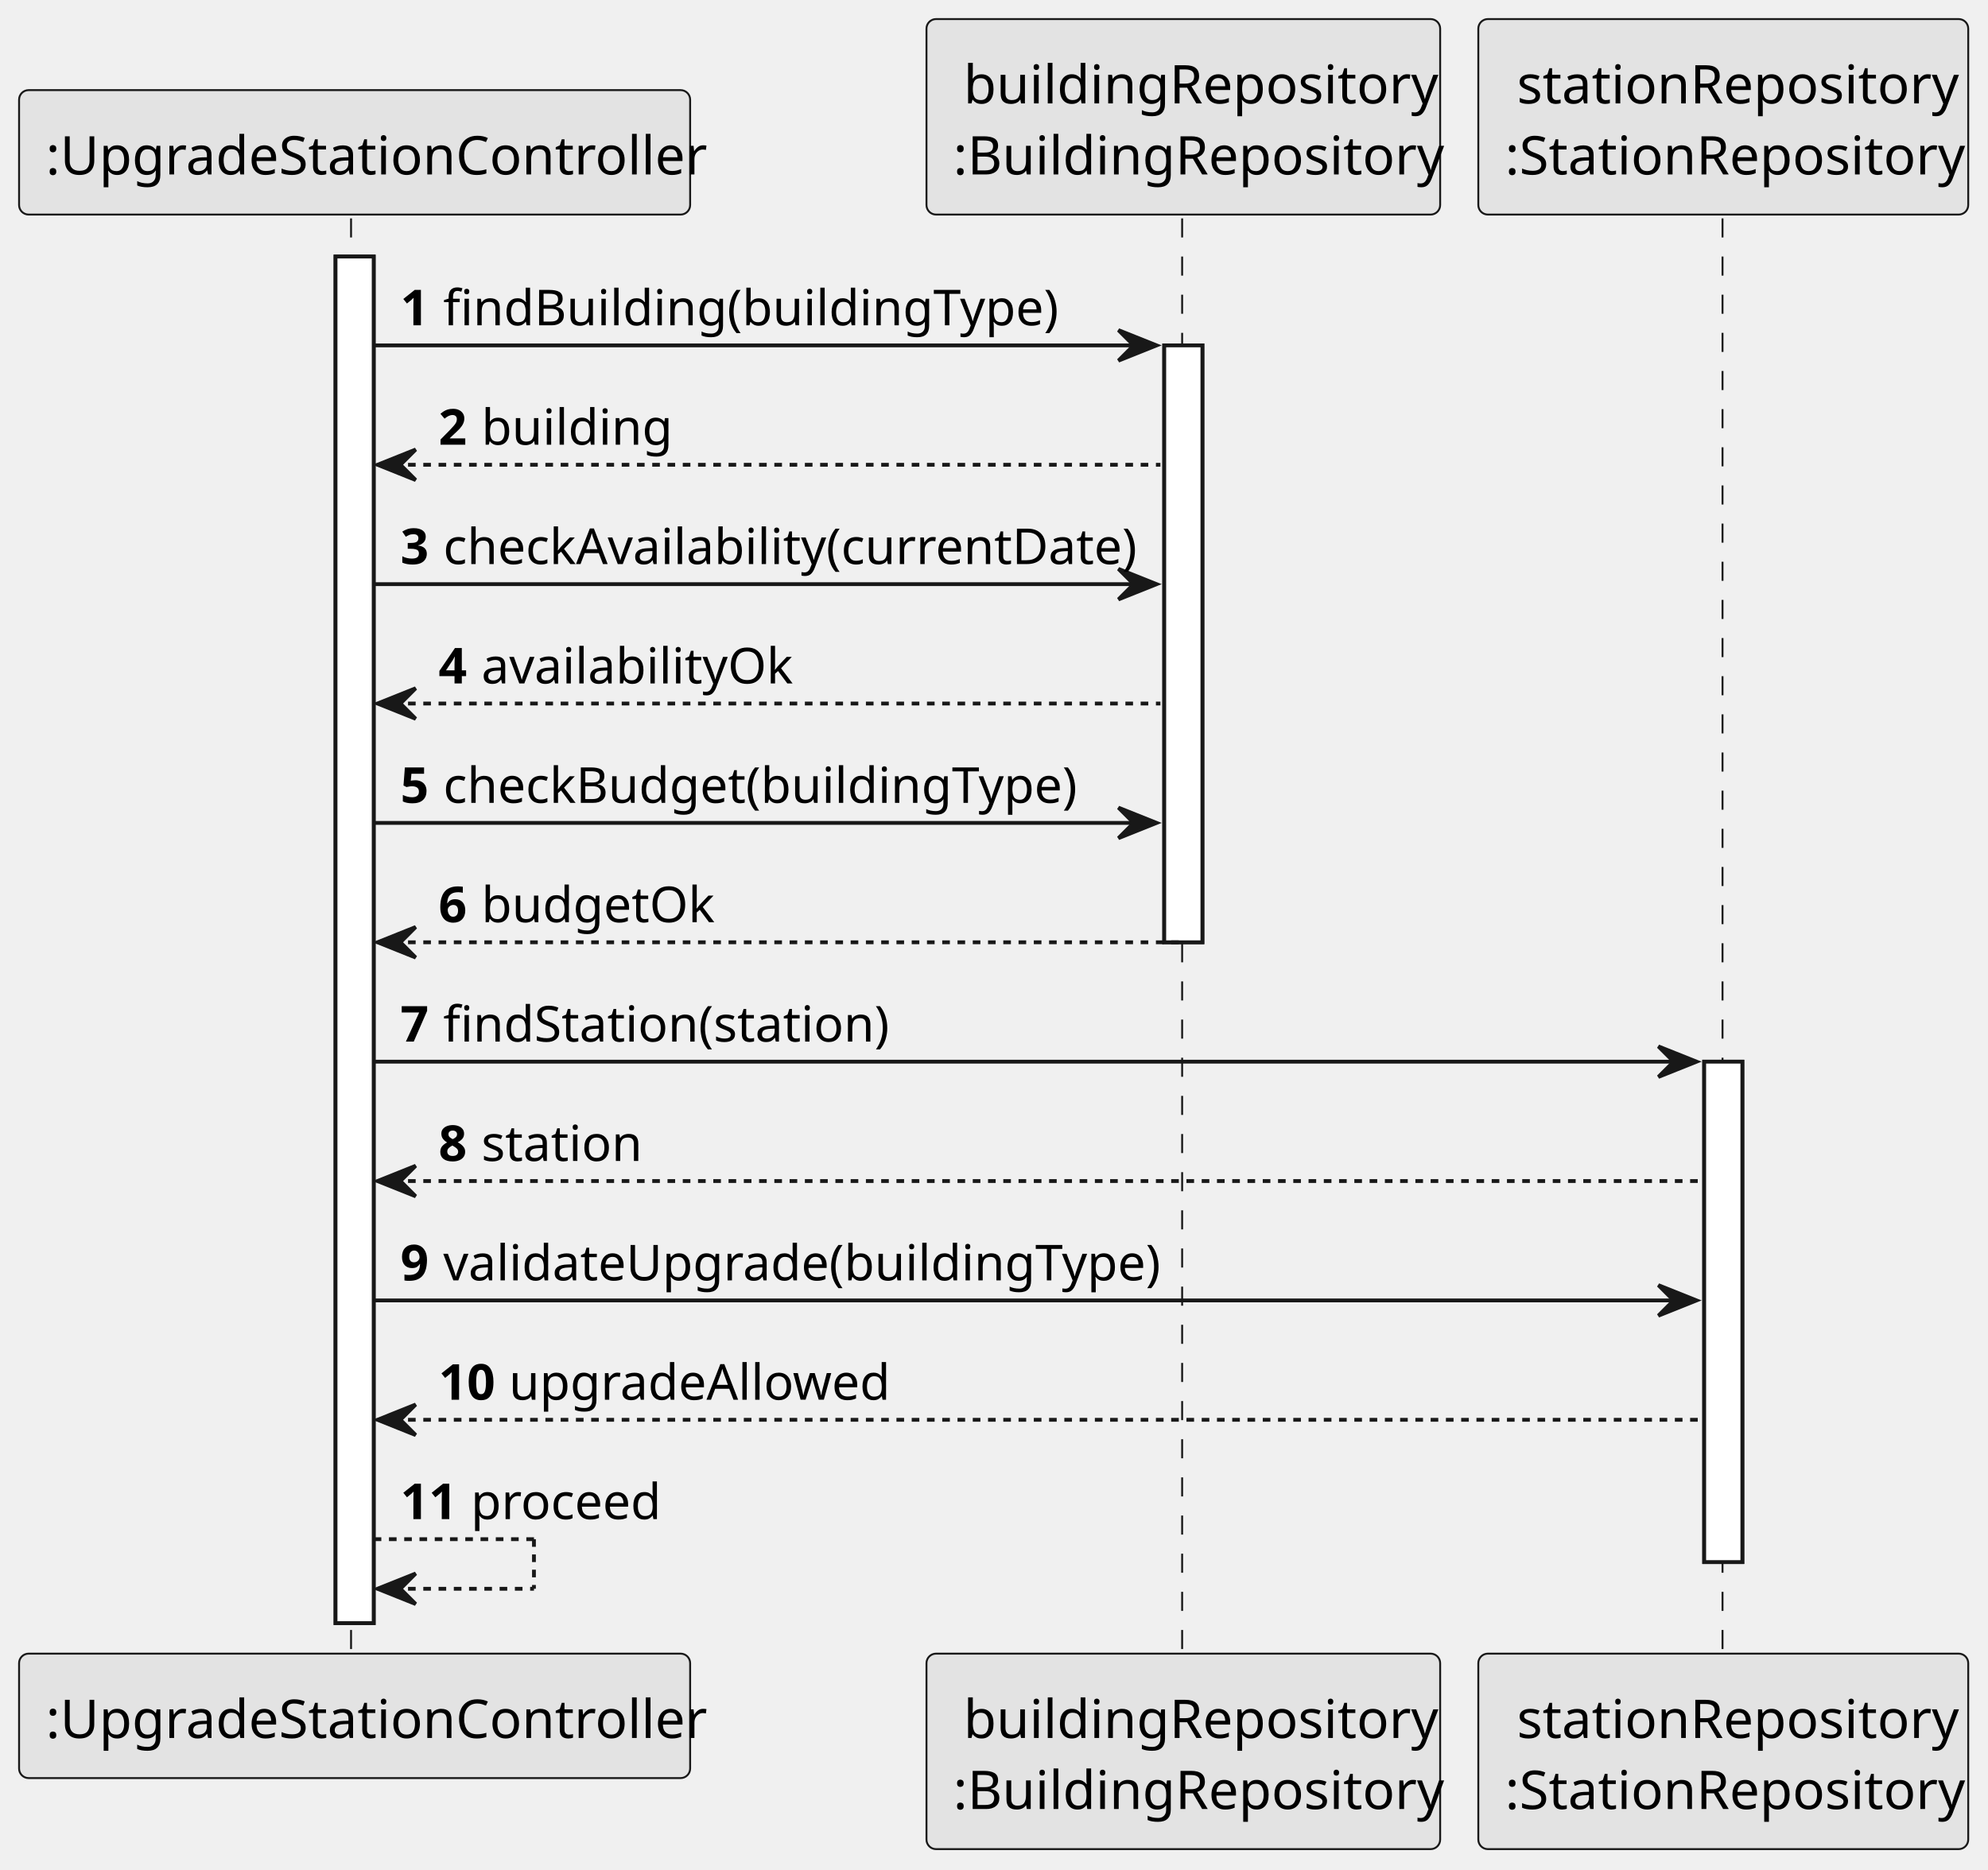
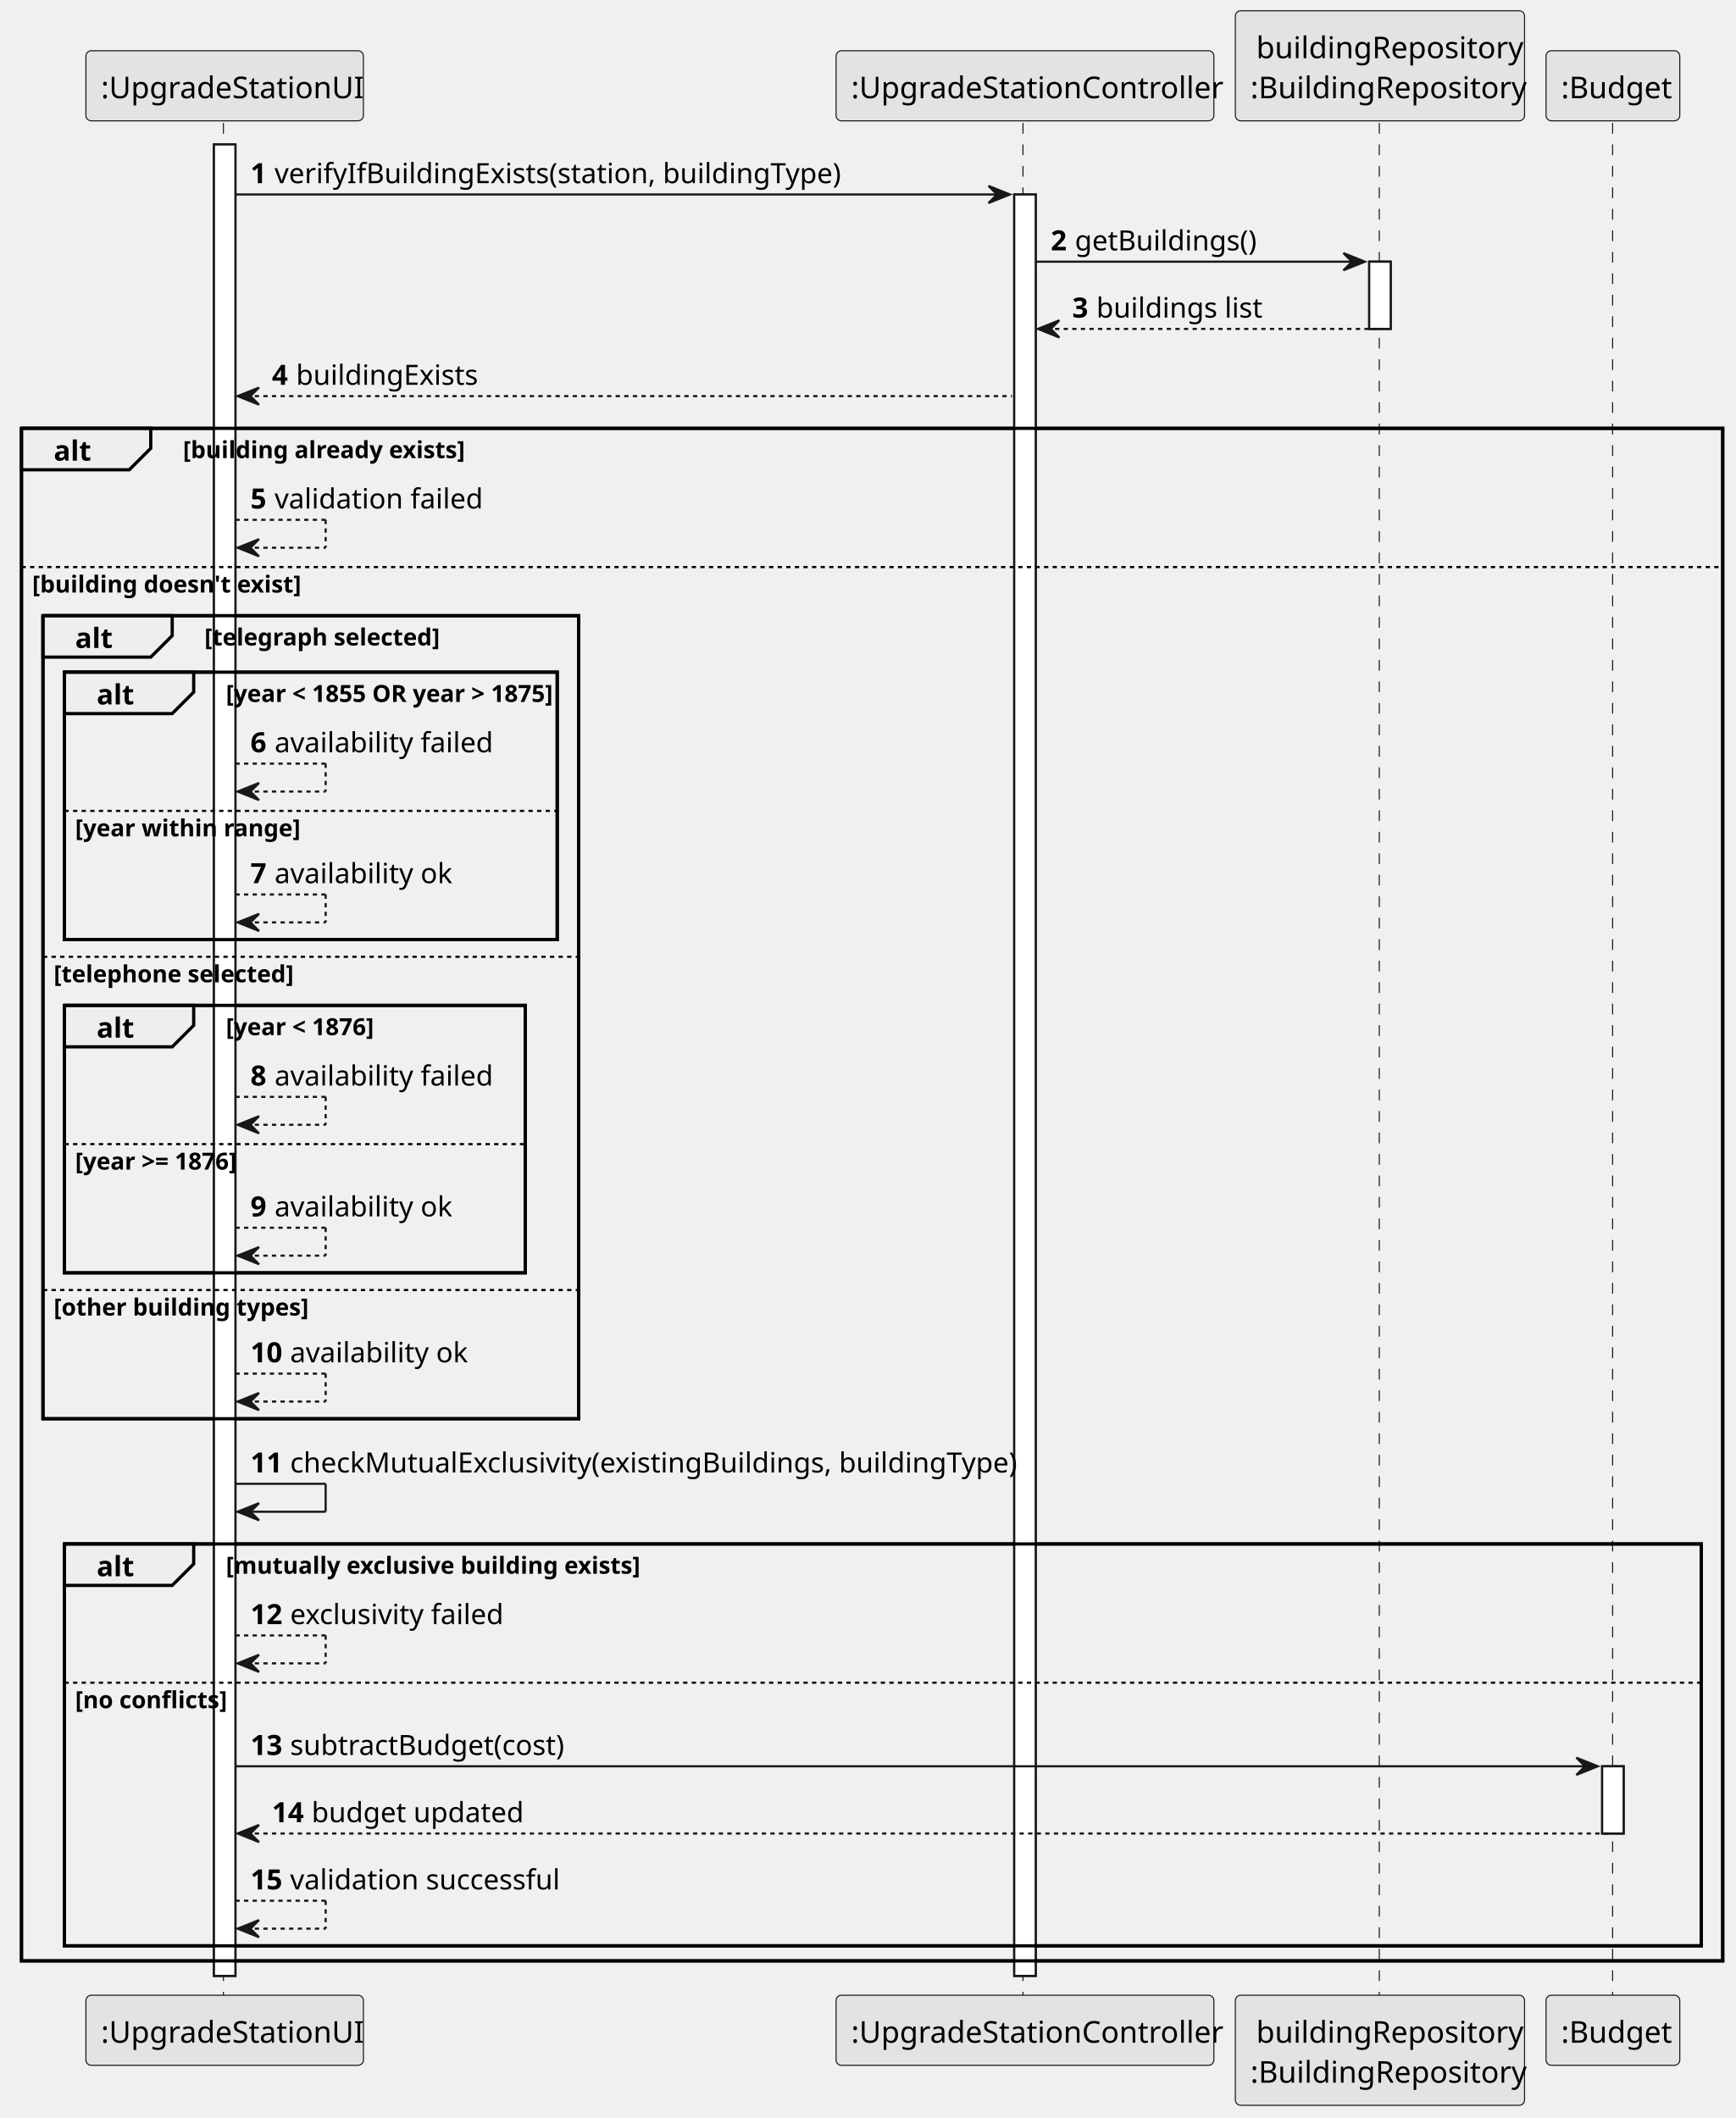
- <svg xmlns="http://www.w3.org/2000/svg" contentStyleType="text/css" height="490px" preserveAspectRatio="none" style="width:521px;height:490px;background:#FFFFFF;" version="1.1" viewBox="0 0 521 490" width="521px" zoomAndPan="magnify">
+ <svg xmlns="http://www.w3.org/2000/svg" contentStyleType="text/css" height="986px" preserveAspectRatio="none" style="width:808px;height:986px;background:#FFFFFF;" version="1.1" viewBox="0 0 808 986" width="808px" zoomAndPan="magnify">
  <defs />
  <g>
-     <rect fill="#FFFFFF" height="358.201" style="stroke:#181818;stroke-width:1.0;" width="10" x="87.934" y="67.242" />
-     <rect fill="#FFFFFF" height="156.455" style="stroke:#181818;stroke-width:1.0;" width="10" x="305.116" y="90.533" />
-     <rect fill="#FFFFFF" height="131.164" style="stroke:#181818;stroke-width:1.0;" width="10" x="446.622" y="278.279" />
-     <line style="stroke:#181818;stroke-width:0.5;stroke-dasharray:5.0,5.0;" x1="92" x2="92" y1="57.242" y2="434.443" />
-     <line style="stroke:#181818;stroke-width:0.5;stroke-dasharray:5.0,5.0;" x1="309.806" x2="309.806" y1="57.242" y2="434.443" />
-     <line style="stroke:#181818;stroke-width:0.5;stroke-dasharray:5.0,5.0;" x1="451.426" x2="451.426" y1="57.242" y2="434.443" />
-     <rect fill="#E3E3E3" height="32.621" rx="2.5" ry="2.5" style="stroke:#181818;stroke-width:0.5;" width="175.868" x="5" y="23.621" />
-     <text fill="#000000" font-family="sans-serif" font-size="14" lengthAdjust="spacing" textLength="161.868" x="12" y="45.728">:UpgradeStationController</text>
-     <rect fill="#E3E3E3" height="32.621" rx="2.5" ry="2.5" style="stroke:#181818;stroke-width:0.5;" width="175.868" x="5" y="433.443" />
-     <text fill="#000000" font-family="sans-serif" font-size="14" lengthAdjust="spacing" textLength="161.868" x="12" y="455.551">:UpgradeStationController</text>
-     <rect fill="#E3E3E3" height="51.242" rx="2.5" ry="2.5" style="stroke:#181818;stroke-width:0.5;" width="134.62" x="242.806" y="5" />
-     <text fill="#000000" font-family="sans-serif" font-size="14" lengthAdjust="spacing" textLength="115.179" x="252.526" y="27.107">buildingRepository</text>
-     <text fill="#000000" font-family="sans-serif" font-size="14" lengthAdjust="spacing" textLength="120.62" x="249.806" y="45.728">:BuildingRepository</text>
-     <rect fill="#E3E3E3" height="51.242" rx="2.5" ry="2.5" style="stroke:#181818;stroke-width:0.5;" width="134.62" x="242.806" y="433.443" />
-     <text fill="#000000" font-family="sans-serif" font-size="14" lengthAdjust="spacing" textLength="115.179" x="252.526" y="455.551">buildingRepository</text>
-     <text fill="#000000" font-family="sans-serif" font-size="14" lengthAdjust="spacing" textLength="120.62" x="249.806" y="474.172">:BuildingRepository</text>
-     <rect fill="#E3E3E3" height="51.242" rx="2.5" ry="2.5" style="stroke:#181818;stroke-width:0.5;" width="128.393" x="387.426" y="5" />
-     <text fill="#000000" font-family="sans-serif" font-size="14" lengthAdjust="spacing" textLength="108.165" x="397.54" y="27.107">stationRepository</text>
-     <text fill="#000000" font-family="sans-serif" font-size="14" lengthAdjust="spacing" textLength="114.393" x="394.426" y="45.728">:StationRepository</text>
-     <rect fill="#E3E3E3" height="51.242" rx="2.5" ry="2.5" style="stroke:#181818;stroke-width:0.5;" width="128.393" x="387.426" y="433.443" />
-     <text fill="#000000" font-family="sans-serif" font-size="14" lengthAdjust="spacing" textLength="108.165" x="397.54" y="455.551">stationRepository</text>
-     <text fill="#000000" font-family="sans-serif" font-size="14" lengthAdjust="spacing" textLength="114.393" x="394.426" y="474.172">:StationRepository</text>
-     <rect fill="#FFFFFF" height="358.201" style="stroke:#181818;stroke-width:1.0;" width="10" x="87.934" y="67.242" />
-     <rect fill="#FFFFFF" height="156.455" style="stroke:#181818;stroke-width:1.0;" width="10" x="305.116" y="90.533" />
-     <rect fill="#FFFFFF" height="131.164" style="stroke:#181818;stroke-width:1.0;" width="10" x="446.622" y="278.279" />
-     <polygon fill="#181818" points="293.116,86.533,303.116,90.533,293.116,94.533,297.116,90.533" style="stroke:#181818;stroke-width:1.0;" />
-     <line style="stroke:#181818;stroke-width:1.0;" x1="97.934" x2="299.116" y1="90.533" y2="90.533" />
-     <text fill="#000000" font-family="sans-serif" font-size="13" font-weight="bold" lengthAdjust="spacing" textLength="7.23" x="104.934" y="85.27">1</text>
-     <text fill="#000000" font-family="sans-serif" font-size="13" lengthAdjust="spacing" textLength="149.589" x="116.164" y="85.27">findBuilding(buildingType)</text>
-     <polygon fill="#181818" points="108.934,117.824,98.934,121.824,108.934,125.824,104.934,121.824" style="stroke:#181818;stroke-width:1.0;" />
-     <line style="stroke:#181818;stroke-width:1.0;stroke-dasharray:2.0,2.0;" x1="102.934" x2="304.116" y1="121.824" y2="121.824" />
-     <text fill="#000000" font-family="sans-serif" font-size="13" font-weight="bold" lengthAdjust="spacing" textLength="7.23" x="114.934" y="116.561">2</text>
-     <text fill="#000000" font-family="sans-serif" font-size="13" lengthAdjust="spacing" textLength="44.815" x="126.164" y="116.561">building</text>
-     <polygon fill="#181818" points="293.116,149.115,303.116,153.115,293.116,157.115,297.116,153.115" style="stroke:#181818;stroke-width:1.0;" />
-     <line style="stroke:#181818;stroke-width:1.0;" x1="97.934" x2="299.116" y1="153.115" y2="153.115" />
-     <text fill="#000000" font-family="sans-serif" font-size="13" font-weight="bold" lengthAdjust="spacing" textLength="7.23" x="104.934" y="147.852">3</text>
-     <text fill="#000000" font-family="sans-serif" font-size="13" lengthAdjust="spacing" textLength="171.952" x="116.164" y="147.852">checkAvailability(currentDate)</text>
-     <polygon fill="#181818" points="108.934,180.406,98.934,184.406,108.934,188.406,104.934,184.406" style="stroke:#181818;stroke-width:1.0;" />
-     <line style="stroke:#181818;stroke-width:1.0;stroke-dasharray:2.0,2.0;" x1="102.934" x2="304.116" y1="184.406" y2="184.406" />
-     <text fill="#000000" font-family="sans-serif" font-size="13" font-weight="bold" lengthAdjust="spacing" textLength="7.23" x="114.934" y="179.144">4</text>
-     <text fill="#000000" font-family="sans-serif" font-size="13" lengthAdjust="spacing" textLength="76.585" x="126.164" y="179.144">availabilityOk</text>
-     <polygon fill="#181818" points="293.116,211.697,303.116,215.697,293.116,219.697,297.116,215.697" style="stroke:#181818;stroke-width:1.0;" />
-     <line style="stroke:#181818;stroke-width:1.0;" x1="97.934" x2="299.116" y1="215.697" y2="215.697" />
-     <text fill="#000000" font-family="sans-serif" font-size="13" font-weight="bold" lengthAdjust="spacing" textLength="7.23" x="104.934" y="210.435">5</text>
-     <text fill="#000000" font-family="sans-serif" font-size="13" lengthAdjust="spacing" textLength="157.536" x="116.164" y="210.435">checkBudget(buildingType)</text>
-     <polygon fill="#181818" points="108.934,242.988,98.934,246.988,108.934,250.988,104.934,246.988" style="stroke:#181818;stroke-width:1.0;" />
-     <line style="stroke:#181818;stroke-width:1.0;stroke-dasharray:2.0,2.0;" x1="102.934" x2="309.116" y1="246.988" y2="246.988" />
-     <text fill="#000000" font-family="sans-serif" font-size="13" font-weight="bold" lengthAdjust="spacing" textLength="7.23" x="114.934" y="241.726">6</text>
-     <text fill="#000000" font-family="sans-serif" font-size="13" lengthAdjust="spacing" textLength="56.373" x="126.164" y="241.726">budgetOk</text>
-     <polygon fill="#181818" points="434.622,274.279,444.622,278.279,434.622,282.279,438.622,278.279" style="stroke:#181818;stroke-width:1.0;" />
-     <line style="stroke:#181818;stroke-width:1.0;" x1="97.934" x2="440.622" y1="278.279" y2="278.279" />
-     <text fill="#000000" font-family="sans-serif" font-size="13" font-weight="bold" lengthAdjust="spacing" textLength="7.23" x="104.934" y="273.017">7</text>
-     <text fill="#000000" font-family="sans-serif" font-size="13" lengthAdjust="spacing" textLength="108.393" x="116.164" y="273.017">findStation(station)</text>
-     <polygon fill="#181818" points="108.934,305.57,98.934,309.57,108.934,313.57,104.934,309.57" style="stroke:#181818;stroke-width:1.0;" />
-     <line style="stroke:#181818;stroke-width:1.0;stroke-dasharray:2.0,2.0;" x1="102.934" x2="445.622" y1="309.57" y2="309.57" />
-     <text fill="#000000" font-family="sans-serif" font-size="13" font-weight="bold" lengthAdjust="spacing" textLength="7.23" x="114.934" y="304.308">8</text>
-     <text fill="#000000" font-family="sans-serif" font-size="13" lengthAdjust="spacing" textLength="38.302" x="126.164" y="304.308">station</text>
-     <polygon fill="#181818" points="434.622,336.861,444.622,340.861,434.622,344.861,438.622,340.861" style="stroke:#181818;stroke-width:1.0;" />
-     <line style="stroke:#181818;stroke-width:1.0;" x1="97.934" x2="440.622" y1="340.861" y2="340.861" />
-     <text fill="#000000" font-family="sans-serif" font-size="13" font-weight="bold" lengthAdjust="spacing" textLength="7.23" x="104.934" y="335.599">9</text>
-     <text fill="#000000" font-family="sans-serif" font-size="13" lengthAdjust="spacing" textLength="177.049" x="116.164" y="335.599">validateUpgrade(buildingType)</text>
-     <polygon fill="#181818" points="108.934,368.152,98.934,372.152,108.934,376.152,104.934,372.152" style="stroke:#181818;stroke-width:1.0;" />
-     <line style="stroke:#181818;stroke-width:1.0;stroke-dasharray:2.0,2.0;" x1="102.934" x2="445.622" y1="372.152" y2="372.152" />
-     <text fill="#000000" font-family="sans-serif" font-size="13" font-weight="bold" lengthAdjust="spacing" textLength="14.46" x="114.934" y="366.89">10</text>
-     <text fill="#000000" font-family="sans-serif" font-size="13" lengthAdjust="spacing" textLength="93.234" x="133.394" y="366.89">upgradeAllowed</text>
-     <line style="stroke:#181818;stroke-width:1.0;stroke-dasharray:2.0,2.0;" x1="97.934" x2="139.934" y1="403.443" y2="403.443" />
-     <line style="stroke:#181818;stroke-width:1.0;stroke-dasharray:2.0,2.0;" x1="139.934" x2="139.934" y1="403.443" y2="416.443" />
-     <line style="stroke:#181818;stroke-width:1.0;stroke-dasharray:2.0,2.0;" x1="98.934" x2="139.934" y1="416.443" y2="416.443" />
-     <polygon fill="#181818" points="108.934,412.443,98.934,416.443,108.934,420.443,104.934,416.443" style="stroke:#181818;stroke-width:1.0;" />
-     <text fill="#000000" font-family="sans-serif" font-size="13" font-weight="bold" lengthAdjust="spacing" textLength="14.46" x="104.934" y="398.181">11</text>
-     <text fill="#000000" font-family="sans-serif" font-size="13" lengthAdjust="spacing" textLength="46.979" x="123.394" y="398.181">proceed</text>
+     <rect fill="#FFFFFF" height="852.606" style="stroke:#181818;stroke-width:1.0;" width="10" x="99.589" y="67.242" />
+     <rect fill="#FFFFFF" height="829.314" style="stroke:#181818;stroke-width:1.0;" width="10" x="472.136" y="90.533" />
+     <rect fill="#FFFFFF" height="31.291" style="stroke:#181818;stroke-width:1.0;" width="10" x="637.38" y="121.824" />
+     <rect fill="#FFFFFF" height="31.291" style="stroke:#181818;stroke-width:1.0;" width="10" x="745.821" y="822.266" />
+     <rect fill="none" height="713.441" style="stroke:#000000;stroke-width:1.5;" width="791.952" x="10" y="199.406" />
+     <rect fill="none" height="373.852" style="stroke:#000000;stroke-width:1.5;" width="249.391" x="20" y="286.619" />
+     <rect fill="none" height="124.504" style="stroke:#000000;stroke-width:1.5;" width="229.391" x="30" y="312.91" />
+     <rect fill="none" height="124.504" style="stroke:#000000;stroke-width:1.5;" width="214.482" x="30" y="468.045" />
+     <rect fill="none" height="187.086" style="stroke:#000000;stroke-width:1.5;" width="761.952" x="30" y="718.762" />
+     <line style="stroke:#181818;stroke-width:0.5;stroke-dasharray:5.0,5.0;" x1="104" x2="104" y1="57.242" y2="929.848" />
+     <line style="stroke:#181818;stroke-width:0.5;stroke-dasharray:5.0,5.0;" x1="476.202" x2="476.202" y1="57.242" y2="929.848" />
+     <line style="stroke:#181818;stroke-width:0.5;stroke-dasharray:5.0,5.0;" x1="642.07" x2="642.07" y1="57.242" y2="929.848" />
+     <line style="stroke:#181818;stroke-width:0.5;stroke-dasharray:5.0,5.0;" x1="750.69" x2="750.69" y1="57.242" y2="929.848" />
+     <rect fill="#E3E3E3" height="32.621" rx="2.5" ry="2.5" style="stroke:#181818;stroke-width:0.5;" width="129.179" x="40" y="23.621" />
+     <text fill="#000000" font-family="sans-serif" font-size="14" lengthAdjust="spacing" textLength="115.179" x="47" y="45.728">:UpgradeStationUI</text>
+     <rect fill="#E3E3E3" height="32.621" rx="2.5" ry="2.5" style="stroke:#181818;stroke-width:0.5;" width="129.179" x="40" y="928.848" />
+     <text fill="#000000" font-family="sans-serif" font-size="14" lengthAdjust="spacing" textLength="115.179" x="47" y="950.955">:UpgradeStationUI</text>
+     <rect fill="#E3E3E3" height="32.621" rx="2.5" ry="2.5" style="stroke:#181818;stroke-width:0.5;" width="175.868" x="389.202" y="23.621" />
+     <text fill="#000000" font-family="sans-serif" font-size="14" lengthAdjust="spacing" textLength="161.868" x="396.202" y="45.728">:UpgradeStationController</text>
+     <rect fill="#E3E3E3" height="32.621" rx="2.5" ry="2.5" style="stroke:#181818;stroke-width:0.5;" width="175.868" x="389.202" y="928.848" />
+     <text fill="#000000" font-family="sans-serif" font-size="14" lengthAdjust="spacing" textLength="161.868" x="396.202" y="950.955">:UpgradeStationController</text>
+     <rect fill="#E3E3E3" height="51.242" rx="2.5" ry="2.5" style="stroke:#181818;stroke-width:0.5;" width="134.62" x="575.07" y="5" />
+     <text fill="#000000" font-family="sans-serif" font-size="14" lengthAdjust="spacing" textLength="115.179" x="584.791" y="27.107">buildingRepository</text>
+     <text fill="#000000" font-family="sans-serif" font-size="14" lengthAdjust="spacing" textLength="120.62" x="582.07" y="45.728">:BuildingRepository</text>
+     <rect fill="#E3E3E3" height="51.242" rx="2.5" ry="2.5" style="stroke:#181818;stroke-width:0.5;" width="134.62" x="575.07" y="928.848" />
+     <text fill="#000000" font-family="sans-serif" font-size="14" lengthAdjust="spacing" textLength="115.179" x="584.791" y="950.955">buildingRepository</text>
+     <text fill="#000000" font-family="sans-serif" font-size="14" lengthAdjust="spacing" textLength="120.62" x="582.07" y="969.576">:BuildingRepository</text>
+     <rect fill="#E3E3E3" height="32.621" rx="2.5" ry="2.5" style="stroke:#181818;stroke-width:0.5;" width="62.262" x="719.69" y="23.621" />
+     <text fill="#000000" font-family="sans-serif" font-size="14" lengthAdjust="spacing" textLength="48.262" x="726.69" y="45.728">:Budget</text>
+     <rect fill="#E3E3E3" height="32.621" rx="2.5" ry="2.5" style="stroke:#181818;stroke-width:0.5;" width="62.262" x="719.69" y="928.848" />
+     <text fill="#000000" font-family="sans-serif" font-size="14" lengthAdjust="spacing" textLength="48.262" x="726.69" y="950.955">:Budget</text>
+     <rect fill="#FFFFFF" height="852.606" style="stroke:#181818;stroke-width:1.0;" width="10" x="99.589" y="67.242" />
+     <rect fill="#FFFFFF" height="829.314" style="stroke:#181818;stroke-width:1.0;" width="10" x="472.136" y="90.533" />
+     <rect fill="#FFFFFF" height="31.291" style="stroke:#181818;stroke-width:1.0;" width="10" x="637.38" y="121.824" />
+     <rect fill="#FFFFFF" height="31.291" style="stroke:#181818;stroke-width:1.0;" width="10" x="745.821" y="822.266" />
+     <polygon fill="#181818" points="460.136,86.533,470.136,90.533,460.136,94.533,464.136,90.533" style="stroke:#181818;stroke-width:1.0;" />
+     <line style="stroke:#181818;stroke-width:1.0;" x1="109.589" x2="466.136" y1="90.533" y2="90.533" />
+     <text fill="#000000" font-family="sans-serif" font-size="13" font-weight="bold" lengthAdjust="spacing" textLength="7.23" x="116.589" y="85.27">1</text>
+     <text fill="#000000" font-family="sans-serif" font-size="13" lengthAdjust="spacing" textLength="247.108" x="127.819" y="85.27">verifyIfBuildingExists(station, buildingType)</text>
+     <polygon fill="#181818" points="625.38,117.824,635.38,121.824,625.38,125.824,629.38,121.824" style="stroke:#181818;stroke-width:1.0;" />
+     <line style="stroke:#181818;stroke-width:1.0;" x1="482.136" x2="631.38" y1="121.824" y2="121.824" />
+     <text fill="#000000" font-family="sans-serif" font-size="13" font-weight="bold" lengthAdjust="spacing" textLength="7.23" x="489.136" y="116.561">2</text>
+     <text fill="#000000" font-family="sans-serif" font-size="13" lengthAdjust="spacing" textLength="79.485" x="500.366" y="116.561">getBuildings()</text>
+     <polygon fill="#181818" points="493.136,149.115,483.136,153.115,493.136,157.115,489.136,153.115" style="stroke:#181818;stroke-width:1.0;" />
+     <line style="stroke:#181818;stroke-width:1.0;stroke-dasharray:2.0,2.0;" x1="487.136" x2="641.38" y1="153.115" y2="153.115" />
+     <text fill="#000000" font-family="sans-serif" font-size="13" font-weight="bold" lengthAdjust="spacing" textLength="7.23" x="499.136" y="147.852">3</text>
+     <text fill="#000000" font-family="sans-serif" font-size="13" lengthAdjust="spacing" textLength="70.814" x="510.366" y="147.852">buildings list</text>
+     <polygon fill="#181818" points="120.589,180.406,110.589,184.406,120.589,188.406,116.589,184.406" style="stroke:#181818;stroke-width:1.0;" />
+     <line style="stroke:#181818;stroke-width:1.0;stroke-dasharray:2.0,2.0;" x1="114.589" x2="471.136" y1="184.406" y2="184.406" />
+     <text fill="#000000" font-family="sans-serif" font-size="13" font-weight="bold" lengthAdjust="spacing" textLength="7.23" x="126.589" y="179.144">4</text>
+     <text fill="#000000" font-family="sans-serif" font-size="13" lengthAdjust="spacing" textLength="79.485" x="137.819" y="179.144">buildingExists</text>
+     <path d="M10,199.406 L70.171,199.406 L70.171,208.697 L60.171,218.697 L10,218.697 L10,199.406 " fill="#EEEEEE" style="stroke:#000000;stroke-width:1.5;" />
+     <rect fill="none" height="713.441" style="stroke:#000000;stroke-width:1.5;" width="791.952" x="10" y="199.406" />
+     <text fill="#000000" font-family="sans-serif" font-size="13" font-weight="bold" lengthAdjust="spacing" textLength="15.171" x="25" y="214.435">alt</text>
+     <text fill="#000000" font-family="sans-serif" font-size="11" font-weight="bold" lengthAdjust="spacing" textLength="125.92" x="85.171" y="213.276">[building already exists]</text>
+     <line style="stroke:#181818;stroke-width:1.0;stroke-dasharray:2.0,2.0;" x1="109.589" x2="151.589" y1="241.988" y2="241.988" />
+     <line style="stroke:#181818;stroke-width:1.0;stroke-dasharray:2.0,2.0;" x1="151.589" x2="151.589" y1="241.988" y2="254.988" />
+     <line style="stroke:#181818;stroke-width:1.0;stroke-dasharray:2.0,2.0;" x1="110.589" x2="151.589" y1="254.988" y2="254.988" />
+     <polygon fill="#181818" points="120.589,250.988,110.589,254.988,120.589,258.988,116.589,254.988" style="stroke:#181818;stroke-width:1.0;" />
+     <text fill="#000000" font-family="sans-serif" font-size="13" font-weight="bold" lengthAdjust="spacing" textLength="7.23" x="116.589" y="236.726">5</text>
+     <text fill="#000000" font-family="sans-serif" font-size="13" lengthAdjust="spacing" textLength="89.616" x="127.819" y="236.726">validation failed</text>
+     <line style="stroke:#000000;stroke-width:1.0;stroke-dasharray:2.0,2.0;" x1="10" x2="801.952" y1="263.988" y2="263.988" />
+     <text fill="#000000" font-family="sans-serif" font-size="11" font-weight="bold" lengthAdjust="spacing" textLength="119.947" x="15" y="275.858">[building doesn't exist]</text>
+     <path d="M20,286.619 L80.171,286.619 L80.171,295.91 L70.171,305.91 L20,305.91 L20,286.619 " fill="#EEEEEE" style="stroke:#000000;stroke-width:1.5;" />
+     <rect fill="none" height="373.852" style="stroke:#000000;stroke-width:1.5;" width="249.391" x="20" y="286.619" />
+     <text fill="#000000" font-family="sans-serif" font-size="13" font-weight="bold" lengthAdjust="spacing" textLength="15.171" x="35" y="301.647">alt</text>
+     <text fill="#000000" font-family="sans-serif" font-size="11" font-weight="bold" lengthAdjust="spacing" textLength="103.92" x="95.171" y="300.489">[telegraph selected]</text>
+     <path d="M30,312.91 L90.171,312.91 L90.171,322.201 L80.171,332.201 L30,332.201 L30,312.91 " fill="#EEEEEE" style="stroke:#000000;stroke-width:1.5;" />
+     <rect fill="none" height="124.504" style="stroke:#000000;stroke-width:1.5;" width="229.391" x="30" y="312.91" />
+     <text fill="#000000" font-family="sans-serif" font-size="13" font-weight="bold" lengthAdjust="spacing" textLength="15.171" x="45" y="327.938">alt</text>
+     <text fill="#000000" font-family="sans-serif" font-size="11" font-weight="bold" lengthAdjust="spacing" textLength="149.22" x="105.171" y="326.78">[year &lt; 1855 OR year &gt; 1875]</text>
+     <line style="stroke:#181818;stroke-width:1.0;stroke-dasharray:2.0,2.0;" x1="109.589" x2="151.589" y1="355.492" y2="355.492" />
+     <line style="stroke:#181818;stroke-width:1.0;stroke-dasharray:2.0,2.0;" x1="151.589" x2="151.589" y1="355.492" y2="368.492" />
+     <line style="stroke:#181818;stroke-width:1.0;stroke-dasharray:2.0,2.0;" x1="110.589" x2="151.589" y1="368.492" y2="368.492" />
+     <polygon fill="#181818" points="120.589,364.492,110.589,368.492,120.589,372.492,116.589,368.492" style="stroke:#181818;stroke-width:1.0;" />
+     <text fill="#000000" font-family="sans-serif" font-size="13" font-weight="bold" lengthAdjust="spacing" textLength="7.23" x="116.589" y="350.229">6</text>
+     <text fill="#000000" font-family="sans-serif" font-size="13" lengthAdjust="spacing" textLength="94.663" x="127.819" y="350.229">availability failed</text>
+     <line style="stroke:#000000;stroke-width:1.0;stroke-dasharray:2.0,2.0;" x1="30" x2="259.391" y1="377.492" y2="377.492" />
+     <text fill="#000000" font-family="sans-serif" font-size="11" font-weight="bold" lengthAdjust="spacing" textLength="97.797" x="35" y="389.362">[year within range]</text>
+     <line style="stroke:#181818;stroke-width:1.0;stroke-dasharray:2.0,2.0;" x1="109.589" x2="151.589" y1="416.414" y2="416.414" />
+     <line style="stroke:#181818;stroke-width:1.0;stroke-dasharray:2.0,2.0;" x1="151.589" x2="151.589" y1="416.414" y2="429.414" />
+     <line style="stroke:#181818;stroke-width:1.0;stroke-dasharray:2.0,2.0;" x1="110.589" x2="151.589" y1="429.414" y2="429.414" />
+     <polygon fill="#181818" points="120.589,425.414,110.589,429.414,120.589,433.414,116.589,429.414" style="stroke:#181818;stroke-width:1.0;" />
+     <text fill="#000000" font-family="sans-serif" font-size="13" font-weight="bold" lengthAdjust="spacing" textLength="7.23" x="116.589" y="411.151">7</text>
+     <text fill="#000000" font-family="sans-serif" font-size="13" lengthAdjust="spacing" textLength="77.314" x="127.819" y="411.151">availability ok</text>
+     <line style="stroke:#000000;stroke-width:1.0;stroke-dasharray:2.0,2.0;" x1="20" x2="269.391" y1="445.414" y2="445.414" />
+     <text fill="#000000" font-family="sans-serif" font-size="11" font-weight="bold" lengthAdjust="spacing" textLength="106.358" x="25" y="457.284">[telephone selected]</text>
+     <path d="M30,468.045 L90.171,468.045 L90.171,477.336 L80.171,487.336 L30,487.336 L30,468.045 " fill="#EEEEEE" style="stroke:#000000;stroke-width:1.5;" />
+     <rect fill="none" height="124.504" style="stroke:#000000;stroke-width:1.5;" width="214.482" x="30" y="468.045" />
+     <text fill="#000000" font-family="sans-serif" font-size="13" font-weight="bold" lengthAdjust="spacing" textLength="15.171" x="45" y="483.073">alt</text>
+     <text fill="#000000" font-family="sans-serif" font-size="11" font-weight="bold" lengthAdjust="spacing" textLength="66.967" x="105.171" y="481.915">[year &lt; 1876]</text>
+     <line style="stroke:#181818;stroke-width:1.0;stroke-dasharray:2.0,2.0;" x1="109.589" x2="151.589" y1="510.627" y2="510.627" />
+     <line style="stroke:#181818;stroke-width:1.0;stroke-dasharray:2.0,2.0;" x1="151.589" x2="151.589" y1="510.627" y2="523.627" />
+     <line style="stroke:#181818;stroke-width:1.0;stroke-dasharray:2.0,2.0;" x1="110.589" x2="151.589" y1="523.627" y2="523.627" />
+     <polygon fill="#181818" points="120.589,519.627,110.589,523.627,120.589,527.627,116.589,523.627" style="stroke:#181818;stroke-width:1.0;" />
+     <text fill="#000000" font-family="sans-serif" font-size="13" font-weight="bold" lengthAdjust="spacing" textLength="7.23" x="116.589" y="505.364">8</text>
+     <text fill="#000000" font-family="sans-serif" font-size="13" lengthAdjust="spacing" textLength="94.663" x="127.819" y="505.364">availability failed</text>
+     <line style="stroke:#000000;stroke-width:1.0;stroke-dasharray:2.0,2.0;" x1="30" x2="244.482" y1="532.627" y2="532.627" />
+     <text fill="#000000" font-family="sans-serif" font-size="11" font-weight="bold" lengthAdjust="spacing" textLength="73.391" x="35" y="544.497">[year &gt;= 1876]</text>
+     <line style="stroke:#181818;stroke-width:1.0;stroke-dasharray:2.0,2.0;" x1="109.589" x2="151.589" y1="571.549" y2="571.549" />
+     <line style="stroke:#181818;stroke-width:1.0;stroke-dasharray:2.0,2.0;" x1="151.589" x2="151.589" y1="571.549" y2="584.549" />
+     <line style="stroke:#181818;stroke-width:1.0;stroke-dasharray:2.0,2.0;" x1="110.589" x2="151.589" y1="584.549" y2="584.549" />
+     <polygon fill="#181818" points="120.589,580.549,110.589,584.549,120.589,588.549,116.589,584.549" style="stroke:#181818;stroke-width:1.0;" />
+     <text fill="#000000" font-family="sans-serif" font-size="13" font-weight="bold" lengthAdjust="spacing" textLength="7.23" x="116.589" y="566.286">9</text>
+     <text fill="#000000" font-family="sans-serif" font-size="13" lengthAdjust="spacing" textLength="77.314" x="127.819" y="566.286">availability ok</text>
+     <line style="stroke:#000000;stroke-width:1.0;stroke-dasharray:2.0,2.0;" x1="20" x2="269.391" y1="600.549" y2="600.549" />
+     <text fill="#000000" font-family="sans-serif" font-size="11" font-weight="bold" lengthAdjust="spacing" textLength="112.439" x="25" y="612.419">[other building types]</text>
+     <line style="stroke:#181818;stroke-width:1.0;stroke-dasharray:2.0,2.0;" x1="109.589" x2="151.589" y1="639.471" y2="639.471" />
+     <line style="stroke:#181818;stroke-width:1.0;stroke-dasharray:2.0,2.0;" x1="151.589" x2="151.589" y1="639.471" y2="652.471" />
+     <line style="stroke:#181818;stroke-width:1.0;stroke-dasharray:2.0,2.0;" x1="110.589" x2="151.589" y1="652.471" y2="652.471" />
+     <polygon fill="#181818" points="120.589,648.471,110.589,652.471,120.589,656.471,116.589,652.471" style="stroke:#181818;stroke-width:1.0;" />
+     <text fill="#000000" font-family="sans-serif" font-size="13" font-weight="bold" lengthAdjust="spacing" textLength="14.46" x="116.589" y="634.208">10</text>
+     <text fill="#000000" font-family="sans-serif" font-size="13" lengthAdjust="spacing" textLength="77.314" x="135.049" y="634.208">availability ok</text>
+     <line style="stroke:#181818;stroke-width:1.0;" x1="109.589" x2="151.589" y1="690.762" y2="690.762" />
+     <line style="stroke:#181818;stroke-width:1.0;" x1="151.589" x2="151.589" y1="690.762" y2="703.762" />
+     <line style="stroke:#181818;stroke-width:1.0;" x1="110.589" x2="151.589" y1="703.762" y2="703.762" />
+     <polygon fill="#181818" points="120.589,699.762,110.589,703.762,120.589,707.762,116.589,703.762" style="stroke:#181818;stroke-width:1.0;" />
+     <text fill="#000000" font-family="sans-serif" font-size="13" font-weight="bold" lengthAdjust="spacing" textLength="14.46" x="116.589" y="685.499">11</text>
+     <text fill="#000000" font-family="sans-serif" font-size="13" lengthAdjust="spacing" textLength="320.087" x="135.049" y="685.499">checkMutualExclusivity(existingBuildings, buildingType)</text>
+     <path d="M30,718.762 L90.171,718.762 L90.171,728.053 L80.171,738.053 L30,738.053 L30,718.762 " fill="#EEEEEE" style="stroke:#000000;stroke-width:1.5;" />
+     <rect fill="none" height="187.086" style="stroke:#000000;stroke-width:1.5;" width="761.952" x="30" y="718.762" />
+     <text fill="#000000" font-family="sans-serif" font-size="13" font-weight="bold" lengthAdjust="spacing" textLength="15.171" x="45" y="733.79">alt</text>
+     <text fill="#000000" font-family="sans-serif" font-size="11" font-weight="bold" lengthAdjust="spacing" textLength="185.217" x="105.171" y="732.632">[mutually exclusive building exists]</text>
+     <line style="stroke:#181818;stroke-width:1.0;stroke-dasharray:2.0,2.0;" x1="109.589" x2="151.589" y1="761.344" y2="761.344" />
+     <line style="stroke:#181818;stroke-width:1.0;stroke-dasharray:2.0,2.0;" x1="151.589" x2="151.589" y1="761.344" y2="774.344" />
+     <line style="stroke:#181818;stroke-width:1.0;stroke-dasharray:2.0,2.0;" x1="110.589" x2="151.589" y1="774.344" y2="774.344" />
+     <polygon fill="#181818" points="120.589,770.344,110.589,774.344,120.589,778.344,116.589,774.344" style="stroke:#181818;stroke-width:1.0;" />
+     <text fill="#000000" font-family="sans-serif" font-size="13" font-weight="bold" lengthAdjust="spacing" textLength="14.46" x="116.589" y="756.081">12</text>
+     <text fill="#000000" font-family="sans-serif" font-size="13" lengthAdjust="spacing" textLength="93.926" x="135.049" y="756.081">exclusivity failed</text>
+     <line style="stroke:#000000;stroke-width:1.0;stroke-dasharray:2.0,2.0;" x1="30" x2="791.952" y1="783.344" y2="783.344" />
+     <text fill="#000000" font-family="sans-serif" font-size="11" font-weight="bold" lengthAdjust="spacing" textLength="69.051" x="35" y="795.214">[no conflicts]</text>
+     <polygon fill="#181818" points="733.821,818.266,743.821,822.266,733.821,826.266,737.821,822.266" style="stroke:#181818;stroke-width:1.0;" />
+     <line style="stroke:#181818;stroke-width:1.0;" x1="109.589" x2="739.821" y1="822.266" y2="822.266" />
+     <text fill="#000000" font-family="sans-serif" font-size="13" font-weight="bold" lengthAdjust="spacing" textLength="14.46" x="116.589" y="817.003">13</text>
+     <text fill="#000000" font-family="sans-serif" font-size="13" lengthAdjust="spacing" textLength="119.945" x="135.049" y="817.003">subtractBudget(cost)</text>
+     <polygon fill="#181818" points="120.589,849.557,110.589,853.557,120.589,857.557,116.589,853.557" style="stroke:#181818;stroke-width:1.0;" />
+     <line style="stroke:#181818;stroke-width:1.0;stroke-dasharray:2.0,2.0;" x1="114.589" x2="749.821" y1="853.557" y2="853.557" />
+     <text fill="#000000" font-family="sans-serif" font-size="13" font-weight="bold" lengthAdjust="spacing" textLength="14.46" x="126.589" y="848.294">14</text>
+     <text fill="#000000" font-family="sans-serif" font-size="13" lengthAdjust="spacing" textLength="90.365" x="145.049" y="848.294">budget updated</text>
+     <line style="stroke:#181818;stroke-width:1.0;stroke-dasharray:2.0,2.0;" x1="109.589" x2="151.589" y1="884.848" y2="884.848" />
+     <line style="stroke:#181818;stroke-width:1.0;stroke-dasharray:2.0,2.0;" x1="151.589" x2="151.589" y1="884.848" y2="897.848" />
+     <line style="stroke:#181818;stroke-width:1.0;stroke-dasharray:2.0,2.0;" x1="110.589" x2="151.589" y1="897.848" y2="897.848" />
+     <polygon fill="#181818" points="120.589,893.848,110.589,897.848,120.589,901.848,116.589,897.848" style="stroke:#181818;stroke-width:1.0;" />
+     <text fill="#000000" font-family="sans-serif" font-size="13" font-weight="bold" lengthAdjust="spacing" textLength="14.46" x="116.589" y="879.585">15</text>
+     <text fill="#000000" font-family="sans-serif" font-size="13" lengthAdjust="spacing" textLength="119.228" x="135.049" y="879.585">validation successful</text>
  </g>
</svg>
